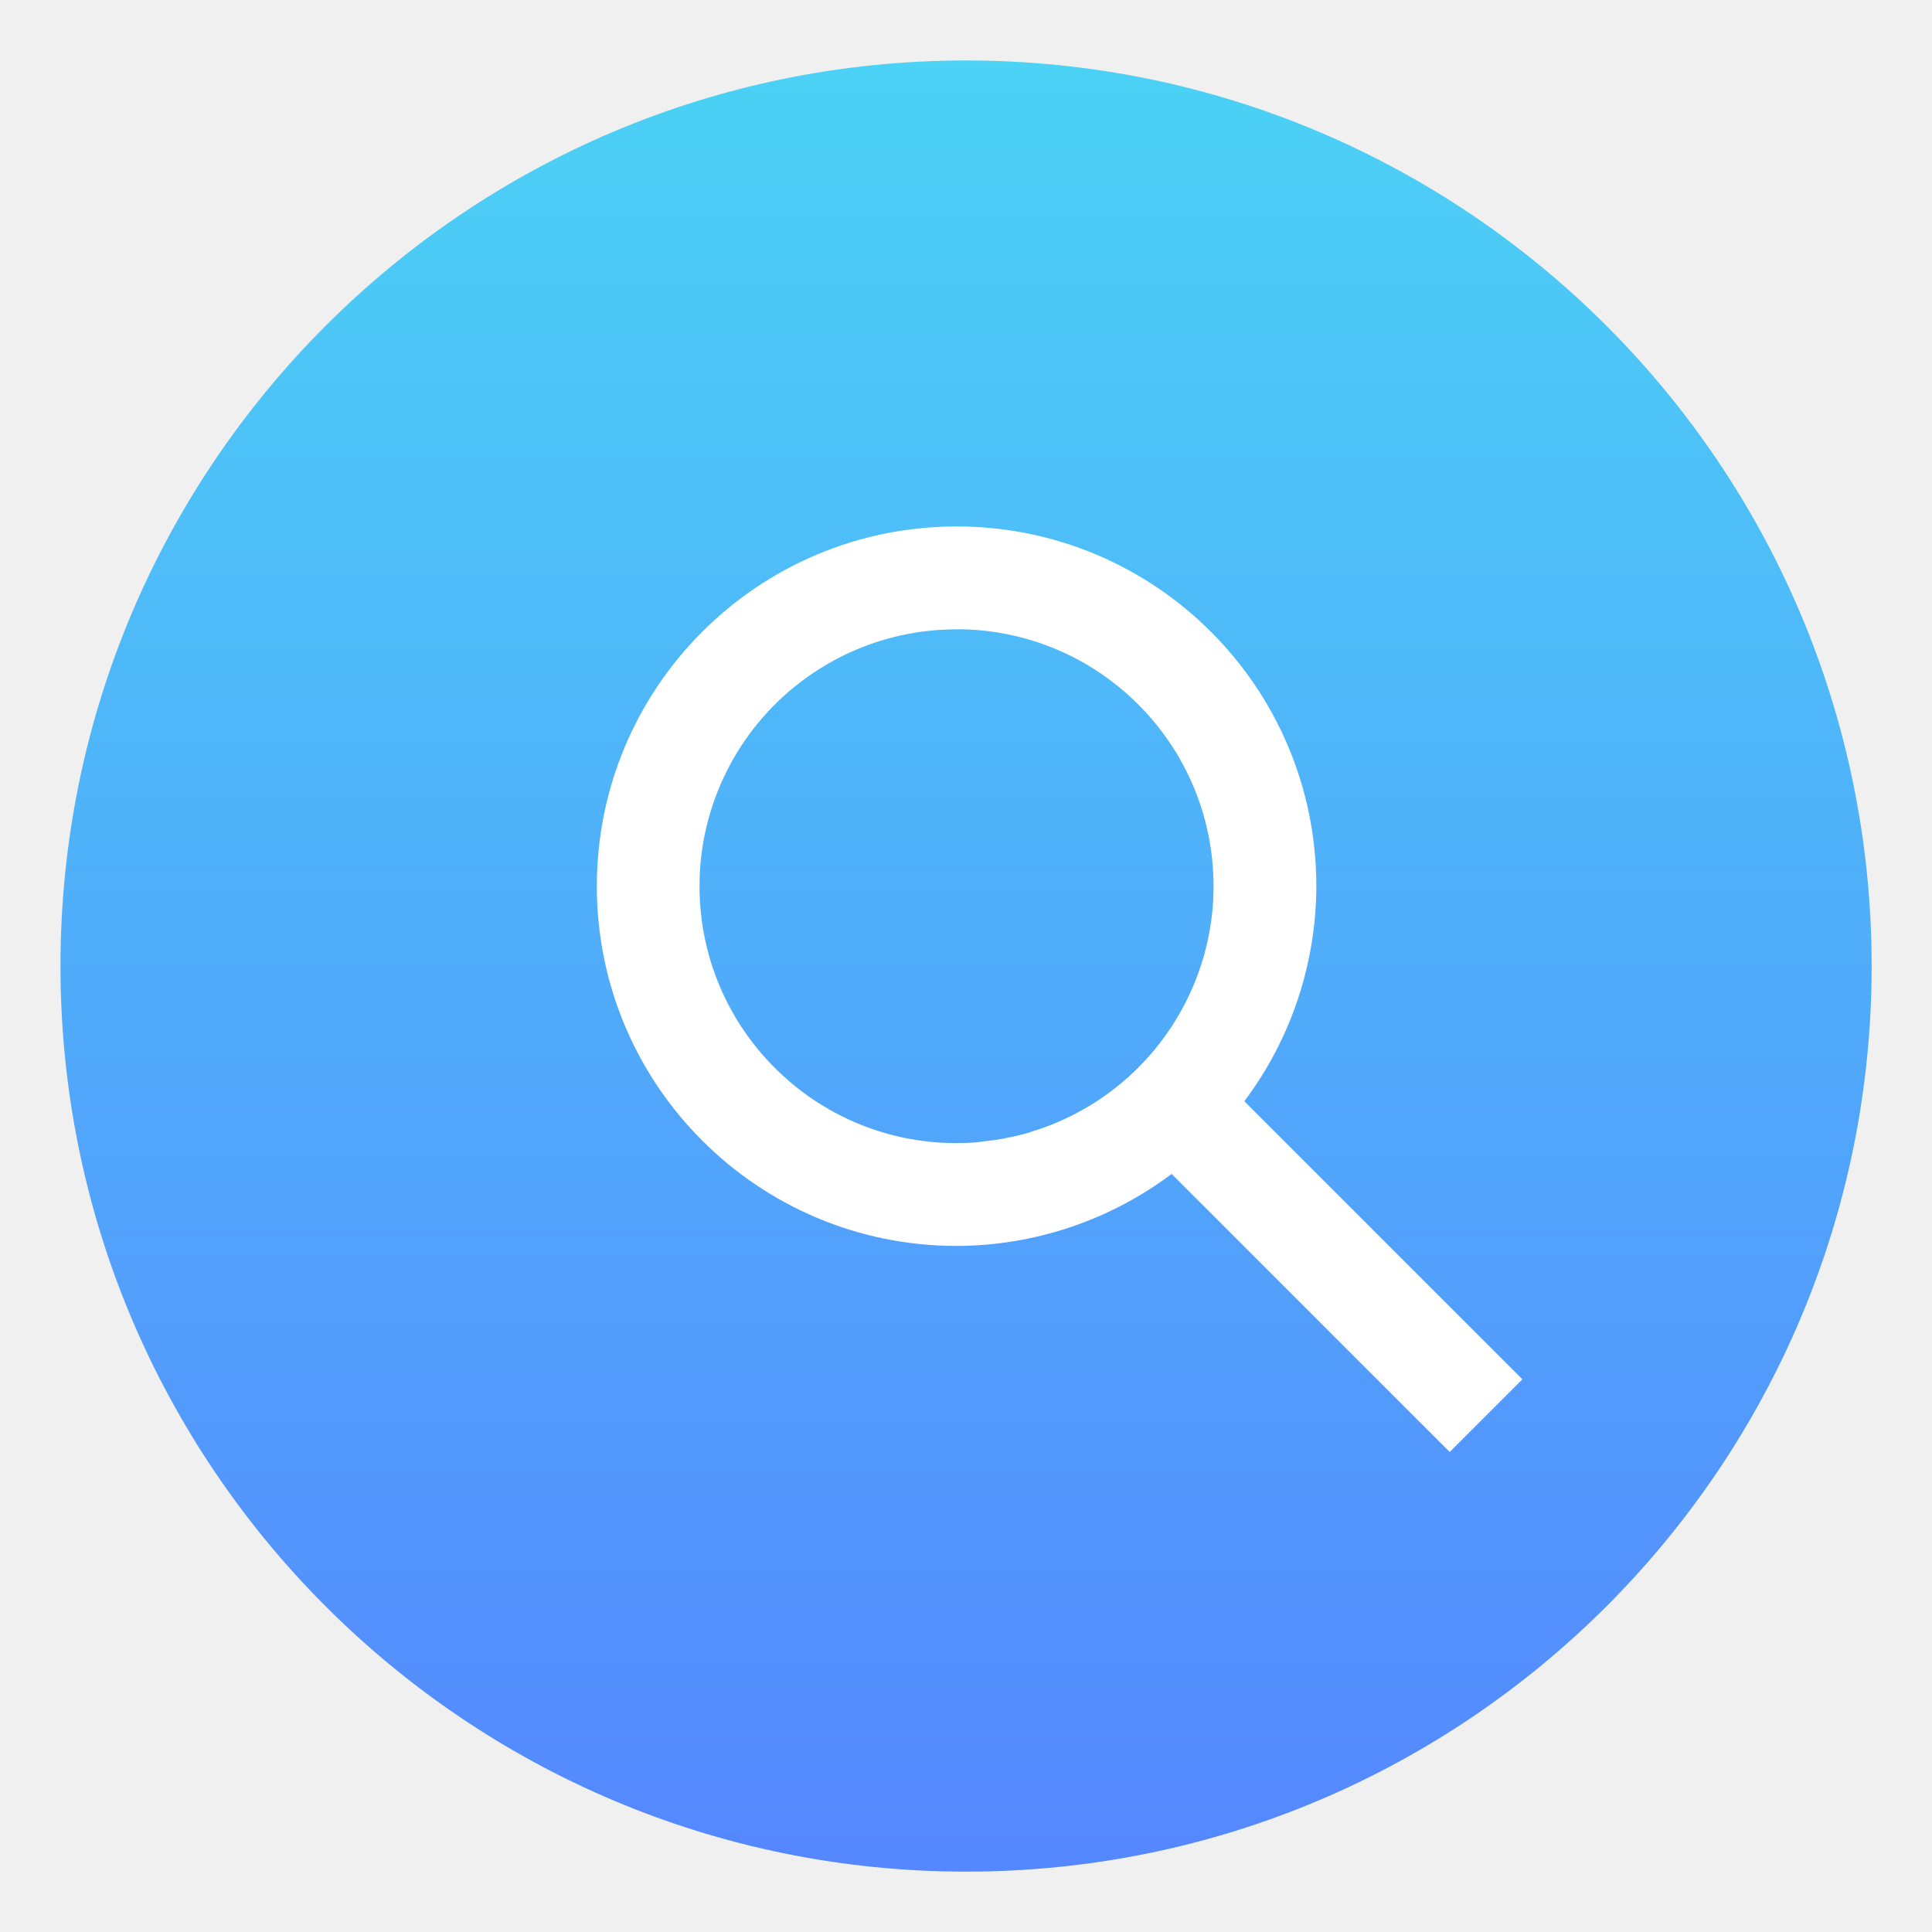
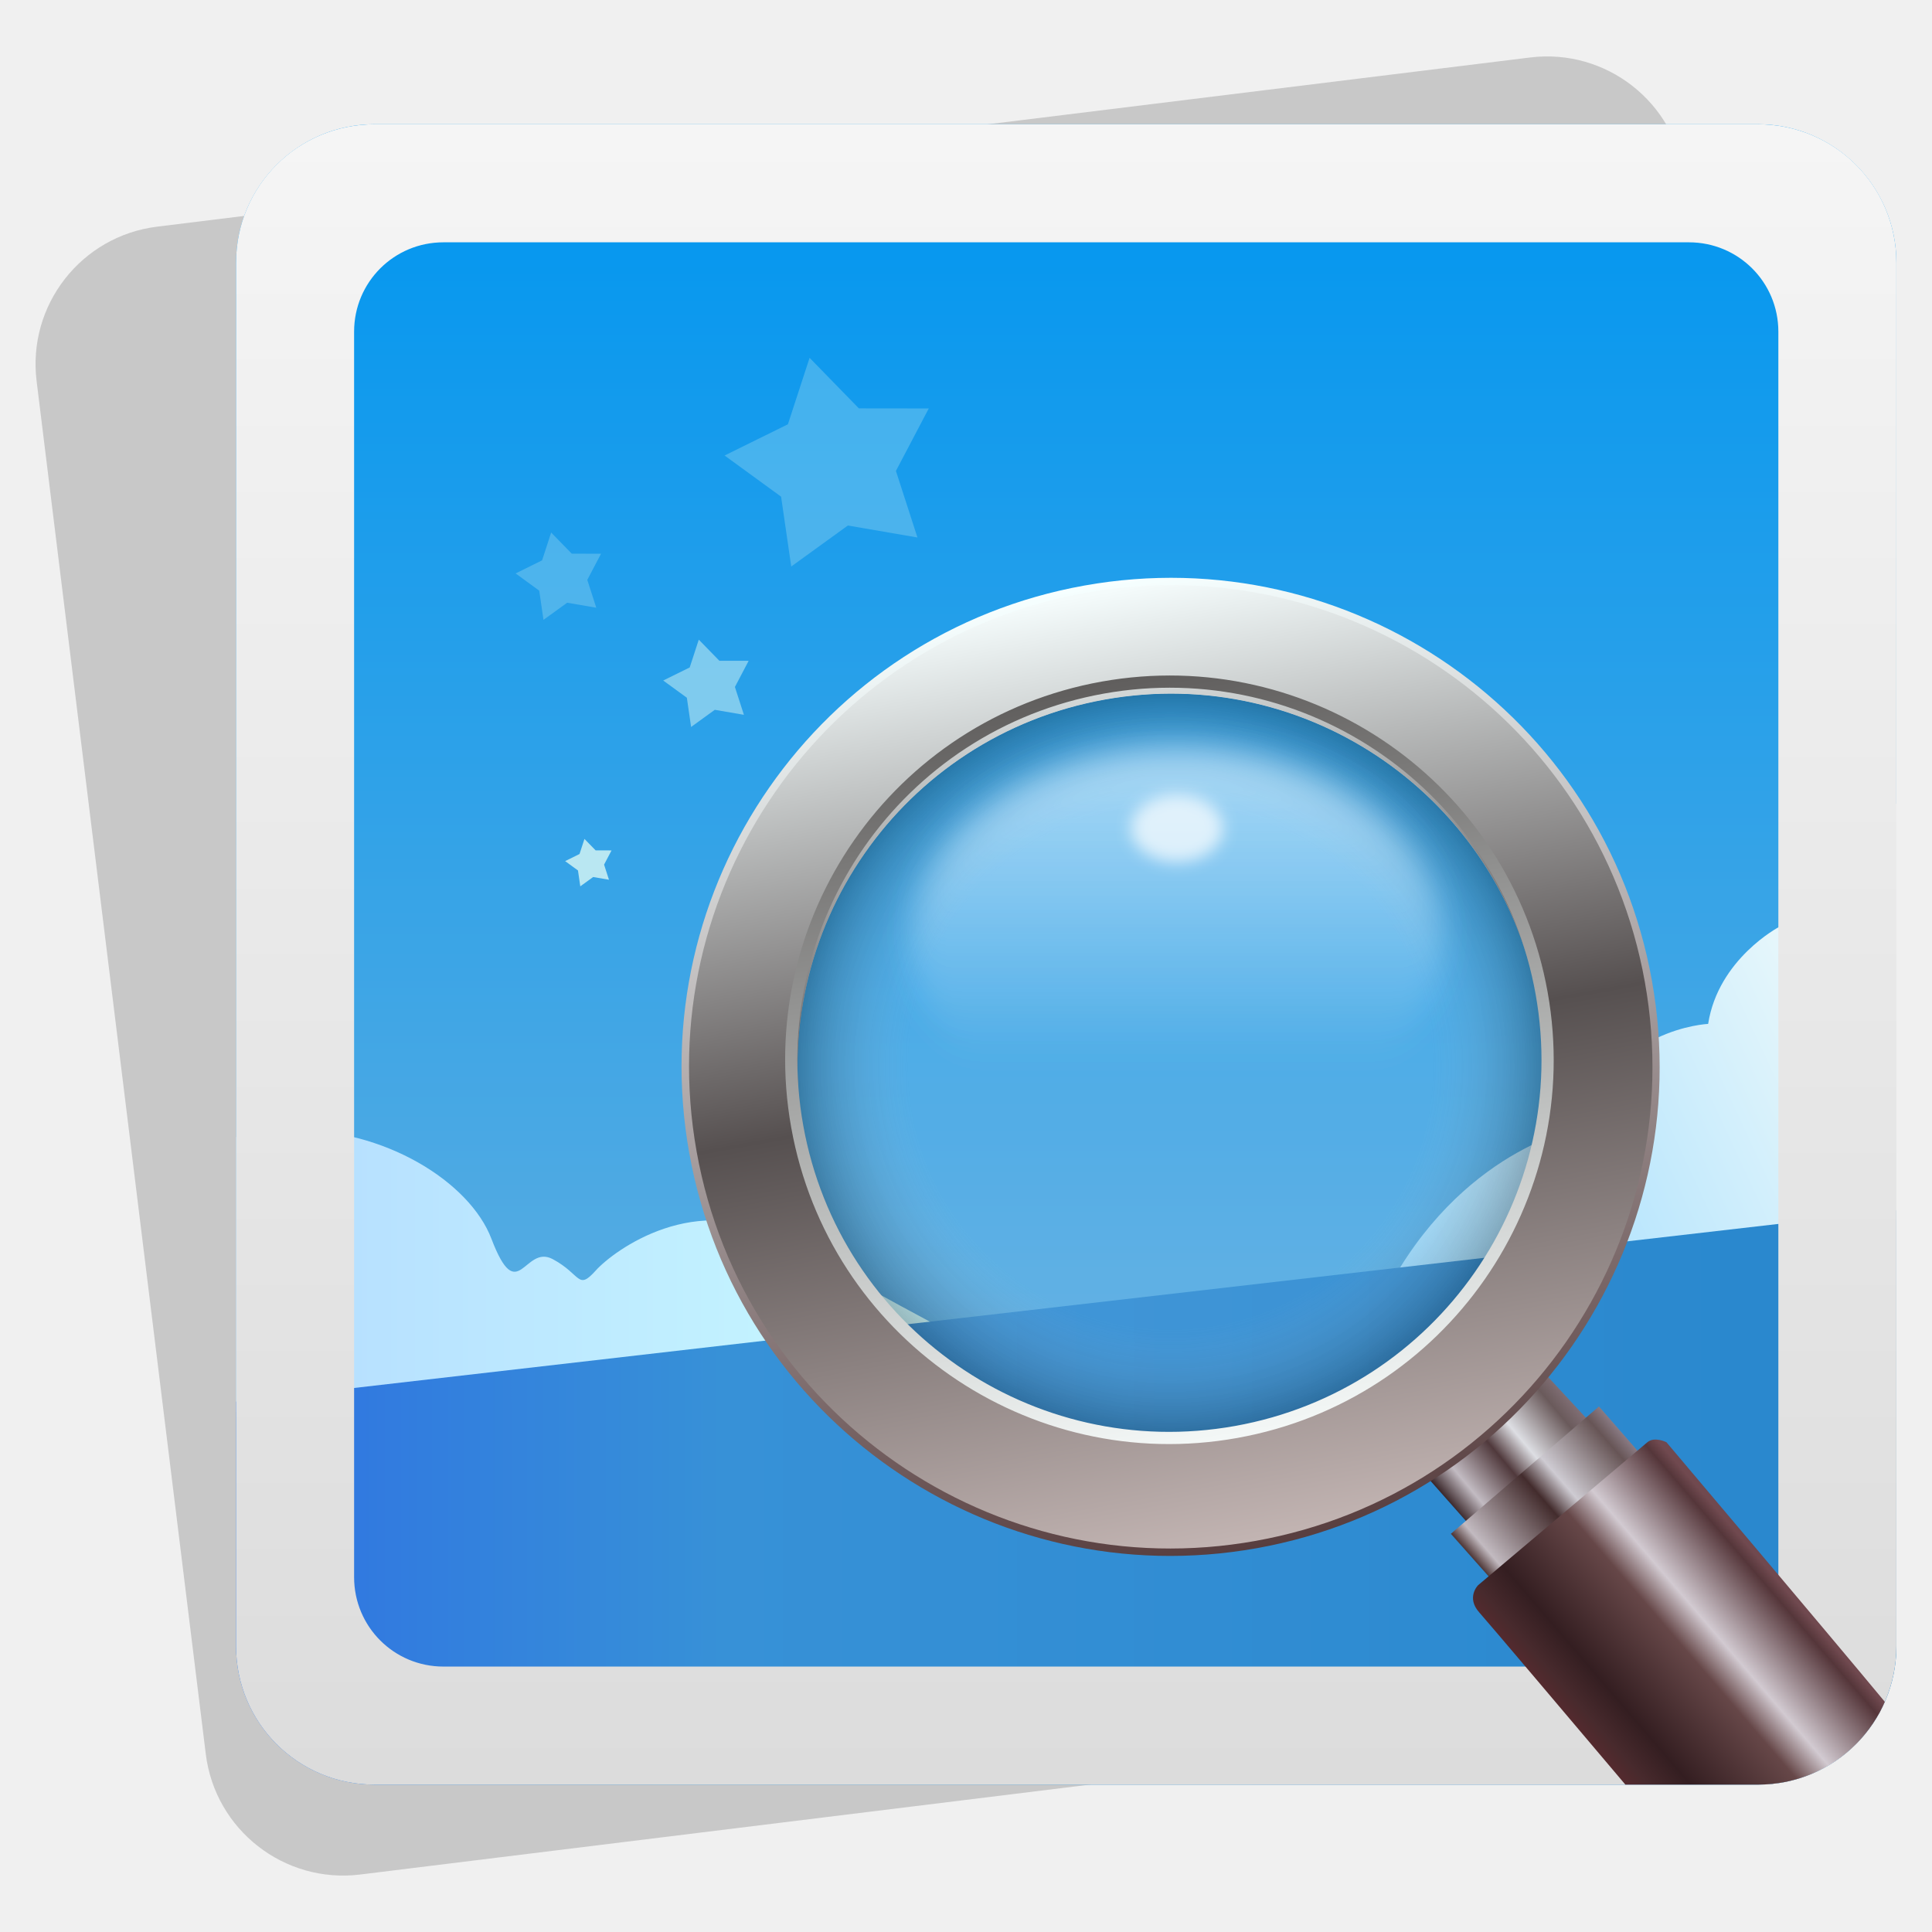
- <svg xmlns="http://www.w3.org/2000/svg" width="64" height="64" version="1.1" viewBox="0 0 16.933 16.933" id="svg8">
-   <defs id="defs12">
-     <style type="text/css" id="style839" />
-     <linearGradient id="a-3" x1="99.036" x2="99.036" y1="-.505" y2="199.84" gradientTransform="matrix(0.079373,0,0,0.079373,0.52919,0.52915)" gradientUnits="userSpaceOnUse">
-       <stop stop-color="#4bd2f5" offset="0" id="stop841" />
-       <stop stop-color="#5587ff" offset="1" id="stop843" />
+ <svg xmlns="http://www.w3.org/2000/svg" xmlns:xlink="http://www.w3.org/1999/xlink" width="64" height="64" version="1.1" viewBox="0 0 16.933 16.933">
+   <defs>
+     <linearGradient id="linearGradient181485">
+       <stop stop-color="#542a2e" offset="0" />
+       <stop stop-color="#482a2d" offset=".064" />
+       <stop stop-color="#341e21" offset=".196" />
+       <stop stop-color="#664748" offset=".535" />
+       <stop stop-color="#d2cad1" offset=".669" />
+       <stop stop-color="#55363a" offset=".952" />
+       <stop stop-color="#70494f" offset="1" />
+     </linearGradient>
+     <style type="text/css" />
+     <radialGradient id="radialGradient1539" cx="33.299" cy="5.984" r="3.27" gradientTransform="translate(-24.85 5.0297)" gradientUnits="userSpaceOnUse">
+       <stop stop-color="#fff" stop-opacity=".204" offset="0" />
+       <stop stop-color="#fff" stop-opacity=".204" offset=".7" />
+       <stop stop-color="#191919" offset="1" />
+     </radialGradient>
+     <linearGradient id="linearGradient2181" x1="32.855" x2="32.855" y1="1.768" y2="10.314" gradientTransform="rotate(-10.161 40.223 134.85)" gradientUnits="userSpaceOnUse">
+       <stop stop-color="#f6ffff" offset="0" />
+       <stop stop-color="#583e3f" offset="1" />
+     </linearGradient>
+     <linearGradient id="linearGradient27086" x1="32.855" x2="32.855" y1="1.768" y2="10.314" gradientTransform="matrix(.96953 -.17377 .17377 .96953 -22.657 9.2135)" gradientUnits="userSpaceOnUse">
+       <stop stop-color="#f4fbfb" offset="0" />
+       <stop stop-color="#565050" offset=".5" />
+       <stop stop-color="#c2b4b2" offset="1" />
+     </linearGradient>
+     <linearGradient id="linearGradient59103" x1="31.418" x2="31.418" y1="9.306" y2="2.617" gradientTransform="translate(-22.906 4.981)" gradientUnits="userSpaceOnUse">
+       <stop stop-color="#f3f7f6" offset="0" />
+       <stop stop-color="#605e5d" offset="1" />
+     </linearGradient>
+     <linearGradient id="linearGradient80038" x1="33.014" x2="34.219" y1="10.136" y2="9.447" gradientTransform="rotate(-10.161 39.453 126.19)" gradientUnits="userSpaceOnUse">
+       <stop stop-color="#3c292c" offset="0" />
+       <stop stop-color="#c2bbc2" offset=".156" />
+       <stop stop-color="#50393c" offset=".43" />
+       <stop stop-color="#dddee3" offset=".602" />
+       <stop stop-color="#6a5a5b" offset=".89" />
+       <stop stop-color="#806e74" offset="1" />
+     </linearGradient>
+     <linearGradient id="linearGradient126082" x1="33.173" x2="34.636" y1="10.722" y2="9.847" gradientTransform="rotate(-10.161 39.453 126.19)" gradientUnits="userSpaceOnUse">
+       <stop stop-color="#533c3c" offset="0" />
+       <stop stop-color="#c2bac0" offset=".08" />
+       <stop stop-color="#432c2d" offset=".468" />
+       <stop stop-color="#cecbd2" offset=".602" />
+       <stop stop-color="#675556" offset=".914" />
+       <stop stop-color="#8a7b84" offset="1" />
+     </linearGradient>
+     <linearGradient id="linearGradient181487" x1="33.624" x2="35.493" y1="12.027" y2="10.924" gradientTransform="matrix(3.7203 -.66681 .66681 3.7203 -81.808 33.789)" gradientUnits="userSpaceOnUse" xlink:href="#linearGradient181485" />
+     <linearGradient id="linearGradient2163" x1="-177.09" x2="-177.09" y1="-1.337" y2="-15.638" gradientTransform="translate(186.83 16.907)" gradientUnits="userSpaceOnUse">
+       <stop stop-color="#78b4dc" offset="0" />
+       <stop stop-color="#0096f0" offset="1" />
+     </linearGradient>
+     <linearGradient id="linearGradient2208" x1="-230.89" x2="-207.22" y1="41.878" y2="41.878" gradientTransform="matrix(.26458 0 0 .26458 63.159 .05697)" gradientUnits="userSpaceOnUse">
+       <stop stop-color="#b4dcff" offset="0" />
+       <stop stop-color="#c8faff" offset="1" />
+     </linearGradient>
+     <linearGradient id="linearGradient2216" x1="-192.39" x2="-175.89" y1="41.967" y2="34.297" gradientTransform="matrix(.26458 0 0 .26458 63.159 .05697)" gradientUnits="userSpaceOnUse">
+       <stop stop-color="#96d9ff" offset="0" />
+       <stop stop-color="#f0fafa" offset="1" />
+     </linearGradient>
+     <linearGradient id="linearGradient2230" x1="-235.64" x2="-175.89" y1="49.391" y2="49.391" gradientTransform="matrix(.26458 0 0 .26458 63.159 .05697)" gradientUnits="userSpaceOnUse">
+       <stop stop-color="#2d69e6" offset="0" />
+       <stop stop-color="#3791d7" offset=".35" />
+       <stop stop-color="#2887cd" offset="1" />
+     </linearGradient>
+     <filter id="filter1229" x="-.069" y="-.107" width="1.138" height="1.214" color-interpolation-filters="sRGB">
+       <feGaussianBlur stdDeviation="0.135" />
+     </filter>
+     <filter id="filter1251" x="-.208" y="-.284" width="1.416" height="1.567" color-interpolation-filters="sRGB">
+       <feGaussianBlur stdDeviation="0.07" />
+     </filter>
+     <linearGradient id="linearGradient997" x1="-228.54" x2="-228.54" y1="49.422" y2="52.342" gradientTransform="translate(237.02,-44.947)" gradientUnits="userSpaceOnUse">
+       <stop stop-color="#fff" offset="0" />
+       <stop stop-color="#fff" stop-opacity="0" offset="1" />
+     </linearGradient>
+     <linearGradient id="linearGradient286294" x1="33.624" x2="35.493" y1="12.027" y2="10.924" gradientTransform="rotate(-10.161 41.978 97.796)" gradientUnits="userSpaceOnUse" xlink:href="#linearGradient181485" />
+     <linearGradient id="linearGradient1286" x1="37.459" x2="37.459" y1="4.243" y2="58.996" gradientUnits="userSpaceOnUse">
+       <stop stop-color="#f5f5f5" offset="0" />
+       <stop stop-color="#dcdcdc" offset="1" />
    </linearGradient>
  </defs>
-   <g id="g879">
-     <circle cx="8.467" cy="8.467" r="7.937" color="#000000" fill="url(#a-3)" stroke-width="0.265" id="circle850" style="fill:url(#a-3)" />
-     <g fill="#5e4aa6" stroke-width="0.265" id="g860">
-       <circle cx="-330.35" cy="-328.38" r="0" id="circle852" />
-       <circle cx="-330.35" cy="-328.37" r="0" id="circle854" />
-       <circle cx="-330.35" cy="-328.37" r="0" id="circle856" />
-       <circle cx="-352.63" cy="-336.83" r="0" id="circle858" />
-     </g>
-     <path d="m 8.384,4.614 a 3.153,3.153 0 0 0 -3.153,3.153 3.153,3.153 0 0 0 3.153,3.153 3.153,3.153 0 0 0 1.885,-0.631 l 2.437,2.437 0.637,-0.637 -2.437,-2.437 a 3.153,3.153 0 0 0 0.631,-1.885 3.153,3.153 0 0 0 -3.153,-3.153 m 0,0.901 a 2.252,2.252 0 0 1 2.252,2.252 2.252,2.252 0 0 1 -0.011,0.225 2.252,2.252 0 0 1 -0.363,1.015 2.252,2.252 0 0 1 -0.637,0.637 2.252,2.252 0 0 1 -0.172,0.102 2.252,2.252 0 0 1 -0.022,0.013 2.252,2.252 0 0 1 -0.005,0.002 2.252,2.252 0 0 1 -0.2,0.092 2.252,2.252 0 0 1 -0.196,0.069 2.252,2.252 0 0 1 -0.017,0.006 2.252,2.252 0 0 1 -0.003,9.01e-4 2.252,2.252 0 0 1 -0.205,0.048 2.252,2.252 0 0 1 -0.011,0.003 2.252,2.252 0 0 1 -0.002,0 2.252,2.252 0 0 1 -0.165,0.023 2.252,2.252 0 0 1 -0.067,0.009 2.252,2.252 0 0 1 -0.177,0.007 2.252,2.252 0 0 1 -2.252,-2.252 2.252,2.252 0 0 1 0.011,-0.225 2.252,2.252 0 0 1 1.024,-1.669 2.252,2.252 0 0 1 0.4,-0.204 2.252,2.252 0 0 1 0.816,-0.153" fill="#ffffff" stroke-width="0.586" id="path862" />
+   <rect transform="rotate(-7.0243)" x="-.09" y="2.14" width="14.552" height="14.552" ry="1.214" fill="#c8c8c8" />
+   <rect x="2.069" y="1.089" width="14.552" height="14.552" ry="1.214" fill="url(#linearGradient2163)" />
+   <path d="m2.54 9.902c-0.155 0.003-0.313 0.024-0.47 0.064v2.408l6.264-0.692s-0.717-0.376-1.471-0.816c-0.753-0.439-1.48 0.09-1.641 0.269-0.161 0.179-0.126 0.036-0.377-0.099-0.251-0.135-0.305 0.431-0.538-0.179-0.189-0.496-0.935-0.968-1.766-0.954z" fill="url(#linearGradient2208)" />
+   <path d="m16.621 7.043c-0.419 0.018-0.899 0.233-1.028 1.081 0 0-0.533 0.279-0.622 0.85 0 0-0.85 0.038-1.091 0.9 0 0-1.002 0.165-1.674 1.345l4.415-0.517z" fill="url(#linearGradient2216)" />
+   <path d="m16.621 10.608-14.552 1.676v2.143c0 0.672 0.541 1.214 1.214 1.214h12.125c0.672 0 1.213-0.541 1.213-1.214z" fill="url(#linearGradient2230)" />
+   <path transform="scale(.26458)" d="m12.408 4.117c-2.542 0-4.588 2.044-4.588 4.586v45.826c0 2.542 2.046 4.588 4.588 4.588h45.824c2.542 0 4.588-2.046 4.588-4.588v-45.826c0-2.542-2.046-4.586-4.588-4.586h-45.824zm2.283 3.91h41.256c1.641 0 2.963 1.32 2.963 2.961v41.256c0 1.641-1.322 2.963-2.963 2.963h-41.256c-1.641 0-2.961-1.322-2.961-2.963v-41.256c0-1.641 1.32-2.961 2.961-2.961z" fill="url(#linearGradient1286)" stroke-width="3.78" />
+   <g transform="translate(25.037 .05697)" fill="#b9e7f2">
+     <path transform="matrix(.80005 .15607 -.15607 .80005 38.674 12.43)" d="m-68.859 3.713-0.759 0.017-0.513 0.549-0.251-0.716-0.681-0.318 0.604-0.46 0.092-0.746 0.624 0.432 0.738-0.143-0.218 0.727z" opacity=".3" />
+     <path transform="matrix(.33479 .065311 -.065311 .33479 3.485 8.5236)" d="m-68.859 3.713-0.759 0.017-0.513 0.549-0.251-0.716-0.681-0.318 0.604-0.46 0.092-0.746 0.624 0.432 0.738-0.143-0.218 0.727z" opacity=".3" />
+     <path transform="matrix(.33479 .065311 -.065311 .33479 4.7788 9.4622)" d="m-68.859 3.713-0.759 0.017-0.513 0.549-0.251-0.716-0.681-0.318 0.604-0.46 0.092-0.746 0.624 0.432 0.738-0.143-0.218 0.727z" opacity=".6" />
+     <path transform="matrix(.18182 .035468 -.035468 .18182 -7.0481 9.4207)" d="m-68.859 3.713-0.759 0.017-0.513 0.549-0.251-0.716-0.681-0.318 0.604-0.46 0.092-0.746 0.624 0.432 0.738-0.143-0.218 0.727z" />
  </g>
+   <g transform="translate(-19.369)" fill="#5e4aa6" stroke-width=".265">
+     <circle cx="-330.35" cy="-328.38" r="0" />
+     <circle cx="-330.35" cy="-328.37" r="0" />
+     <circle cx="-330.35" cy="-328.37" r="0" />
+     <circle cx="-352.63" cy="-336.83" r="0" />
+   </g>
+   <path d="m12.455 12.886 0.4 0.452 1.054-0.902-0.432-0.466z" fill="url(#linearGradient80038)" />
+   <path d="m12.716 13.443 0.339 0.382 1.3-1.107-0.341-0.391z" fill="url(#linearGradient126082)" />
+   <path transform="scale(.26458)" d="m53.842 59.117h4.394c0.079 0 0.158-0.002 0.236-0.006 0.078-0.004 0.157-0.01 0.234-0.018s0.154-0.018 0.23-0.029 0.152-0.024 0.227-0.039c0.075-0.015 0.147-0.034 0.221-0.053 0.073-0.019 0.147-0.038 0.219-0.061 0.072-0.022 0.143-0.047 0.213-0.072 0.07-0.026 0.14-0.053 0.209-0.082 0.069-0.029 0.136-0.06 0.203-0.092 0.067-0.032 0.132-0.066 0.197-0.102 0.065-0.035 0.13-0.071 0.193-0.109 0.063-0.038 0.125-0.078 0.186-0.119 0.061-0.041 0.121-0.083 0.18-0.127 0.059-0.044 0.117-0.09 0.174-0.137 0.057-0.047 0.112-0.095 0.166-0.145 0.054-0.049 0.106-0.099 0.158-0.15s0.103-0.106 0.152-0.16c0.049-0.054 0.096-0.109 0.143-0.166s0.093-0.115 0.137-0.174c0.044-0.059 0.086-0.119 0.127-0.18 0.041-0.061 0.081-0.122 0.119-0.186 0.038-0.063 0.076-0.126 0.111-0.191 0.035-0.065 0.068-0.132 0.1-0.199 0.023-0.048 0.045-0.097 0.066-0.146-1.812-2.187-7.234-8.598-7.234-8.598s-0.397-0.204-0.637 0.004c-0.24 0.208-5.602 4.731-5.602 4.731s-0.408 0.406 0.041 0.906c0.307 0.343 2.895 3.403 4.836 5.699z" fill="url(#linearGradient181487)" />
+   <path d="m9.504 5.132a4.286 4.286 0 0 0-3.463 4.974 4.286 4.286 0 0 0 4.975 3.463 4.286 4.286 0 0 0 3.462-4.975 4.286 4.286 0 0 0-4.974-3.462zm0.179 0.999a3.27 3.27 0 0 1 3.796 2.642 3.27 3.27 0 0 1-2.642 3.796 3.27 3.27 0 0 1-3.796-2.642 3.27 3.27 0 0 1 2.642-3.796z" fill="url(#linearGradient2181)" />
+   <path d="m9.516 5.195a4.221 4.221 0 0 0-3.41 4.9 4.221 4.221 0 0 0 4.9 3.41 4.221 4.221 0 0 0 3.41-4.9 4.221 4.221 0 0 0-4.899-3.41zm0.168 0.936a3.27 3.27 0 0 1 3.796 2.642 3.27 3.27 0 0 1-2.642 3.796 3.27 3.27 0 0 1-3.796-2.642 3.27 3.27 0 0 1 2.642-3.796z" fill="url(#linearGradient27086)" />
+   <circle transform="rotate(-10.161)" cx="8.45" cy="11.014" r="3.27" fill="url(#radialGradient1539)" opacity=".302" />
+   <circle transform="rotate(-10.161)" cx="8.45" cy="10.951" r="3.314" fill="none" stroke="url(#linearGradient59103)" stroke-linecap="round" stroke-linejoin="round" stroke-width=".107" />
+   <ellipse transform="matrix(.99354 0 0 1.1029 1.9041 1.1254)" cx="8.467" cy="6.448" rx="2.34" ry="1.509" fill="url(#linearGradient997)" filter="url(#filter1229)" opacity=".4" />
+   <ellipse transform="matrix(.99354 0 0 1.1029 1.9041 1.1254)" cx="8.467" cy="6.448" rx="2.34" ry="1.509" fill="url(#linearGradient997)" filter="url(#filter1229)" opacity=".4" />
+   <ellipse cx="10.316" cy="7.26" rx=".404" ry=".296" fill="#fff" filter="url(#filter1251)" opacity=".7" />
+   <path d="m18.005 13.894s-0.108 0.107 0.011 0.24c0.119 0.132 1.828 2.157 1.828 2.157s0.472 0.513 0.912 0.479c0.44-0.034 0.853-0.242 1.012-0.636 0.159-0.394 0.095-0.846-0.05-1.035s-2.062-2.456-2.062-2.456-0.105-0.054-0.168 7.91e-4c-0.063 0.055-1.482 1.252-1.482 1.252z" fill="url(#linearGradient286294)" />
</svg>
